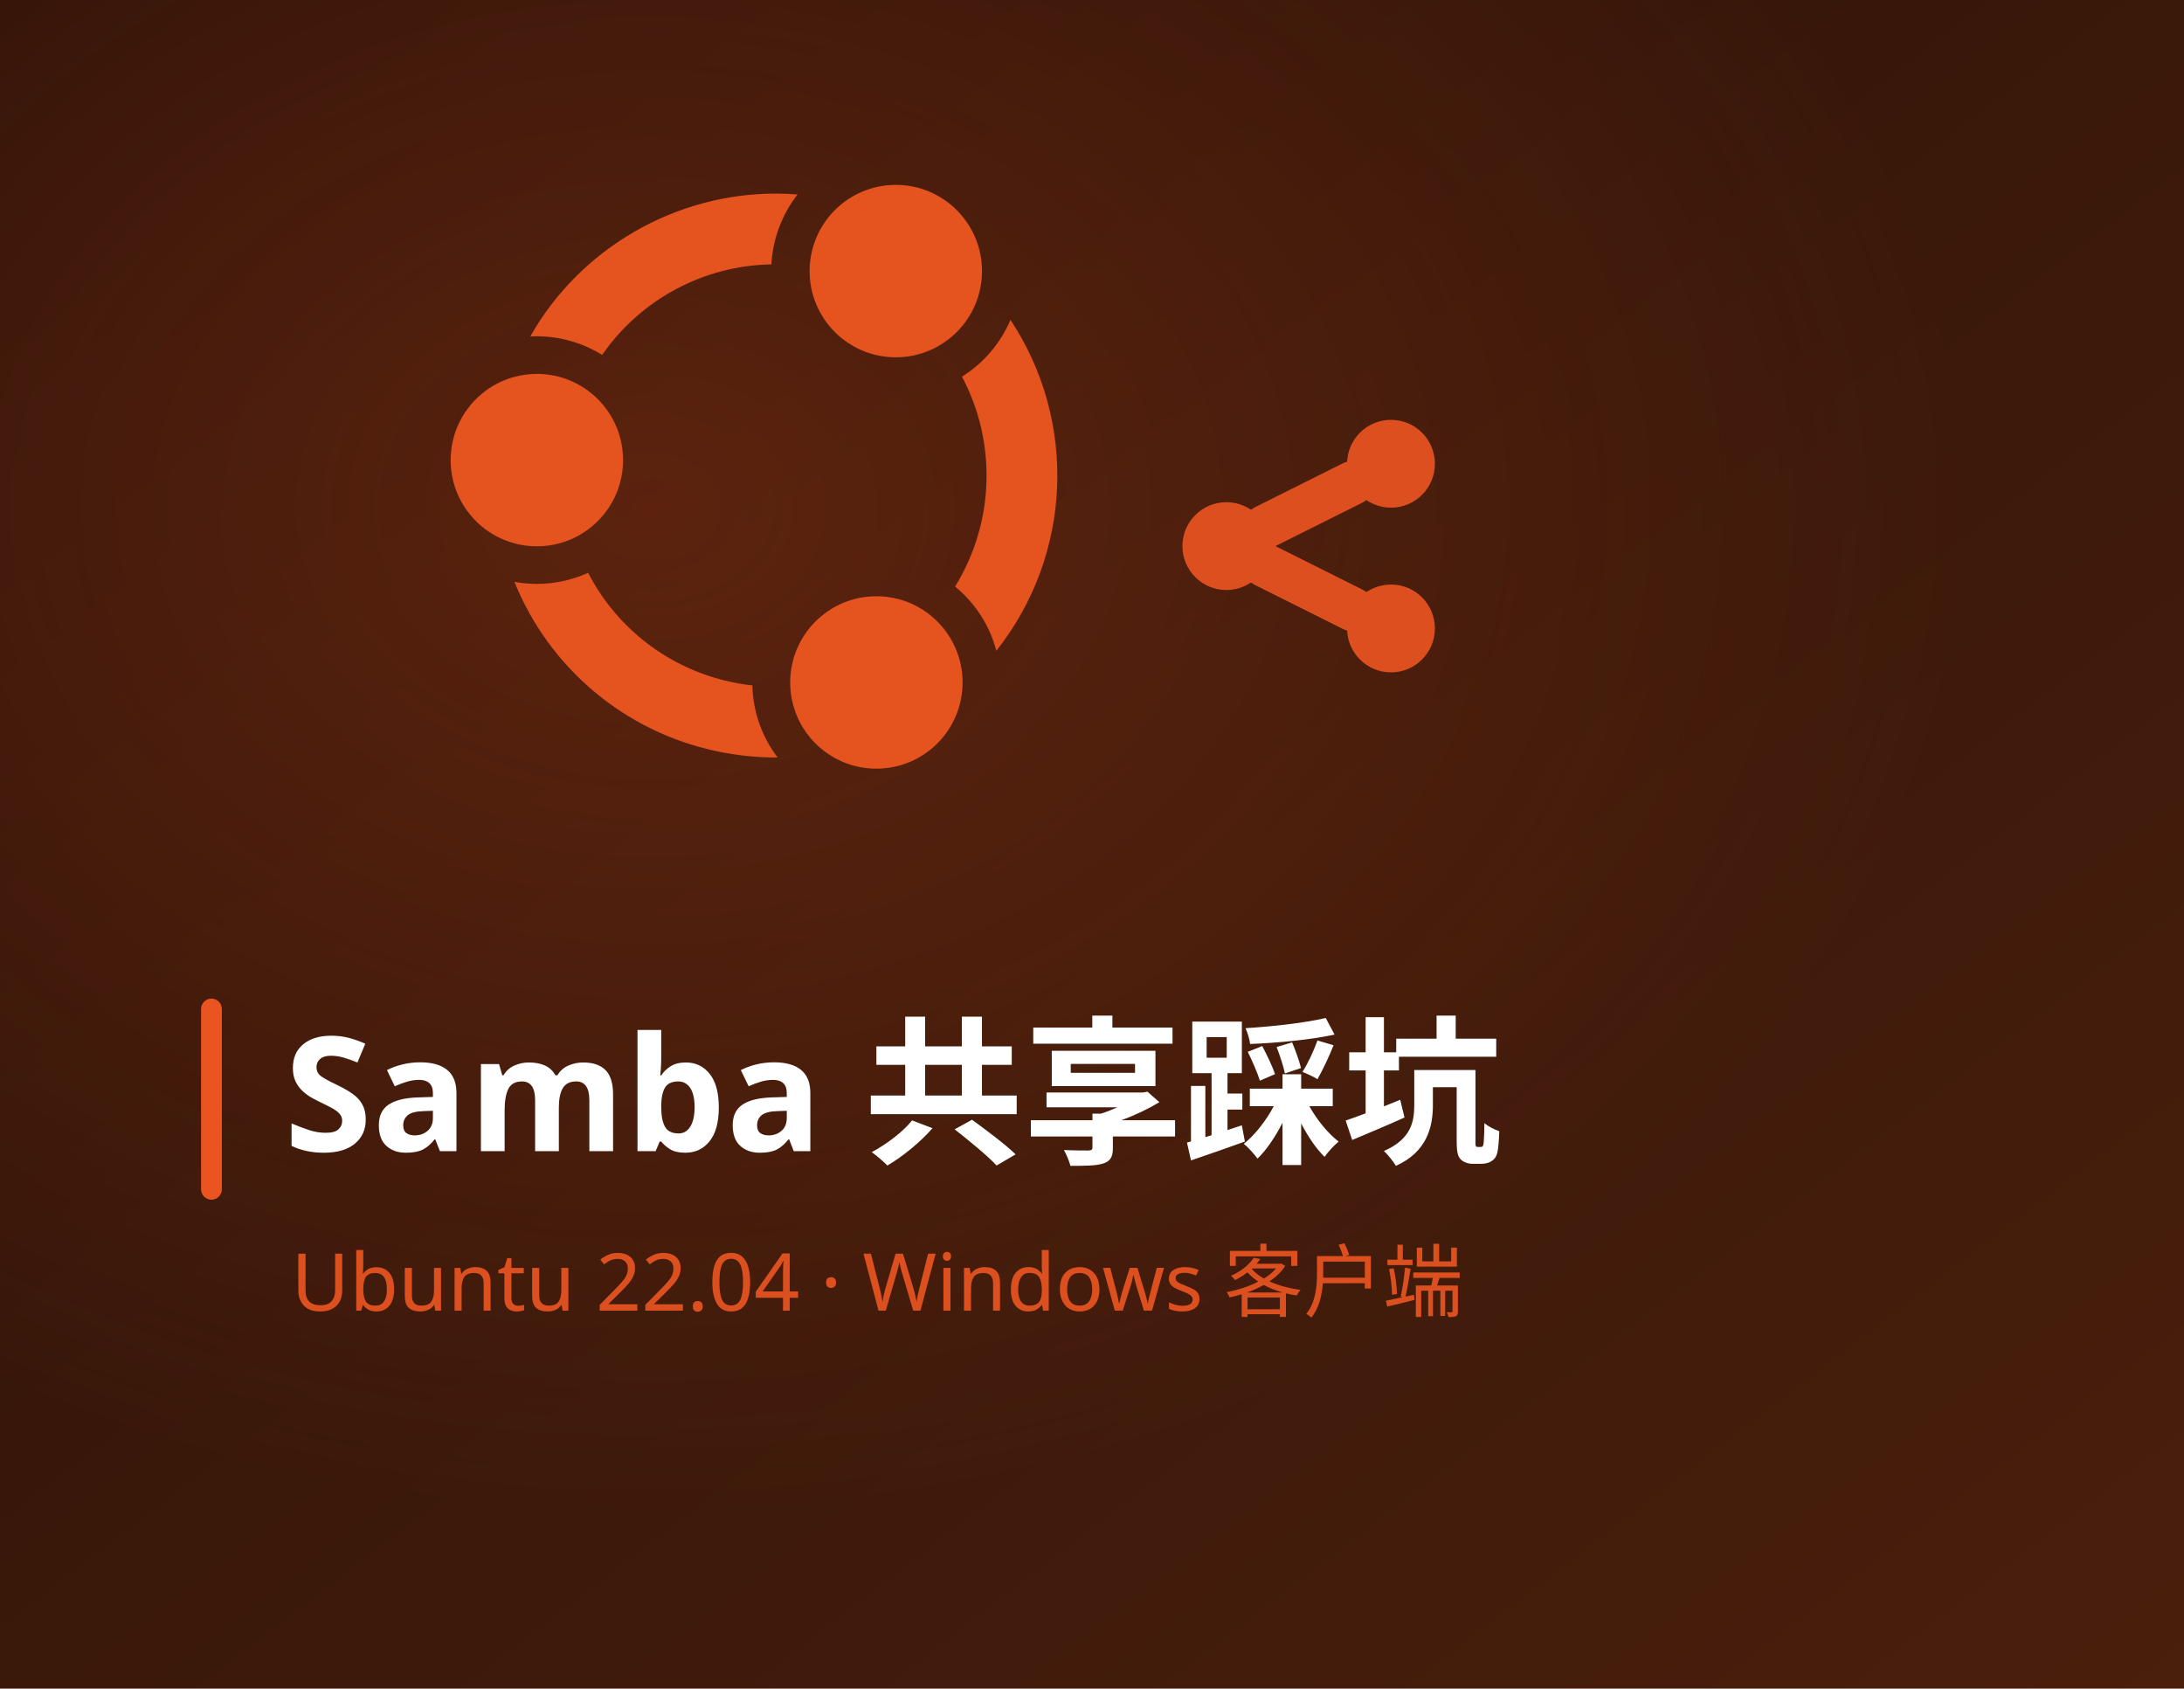
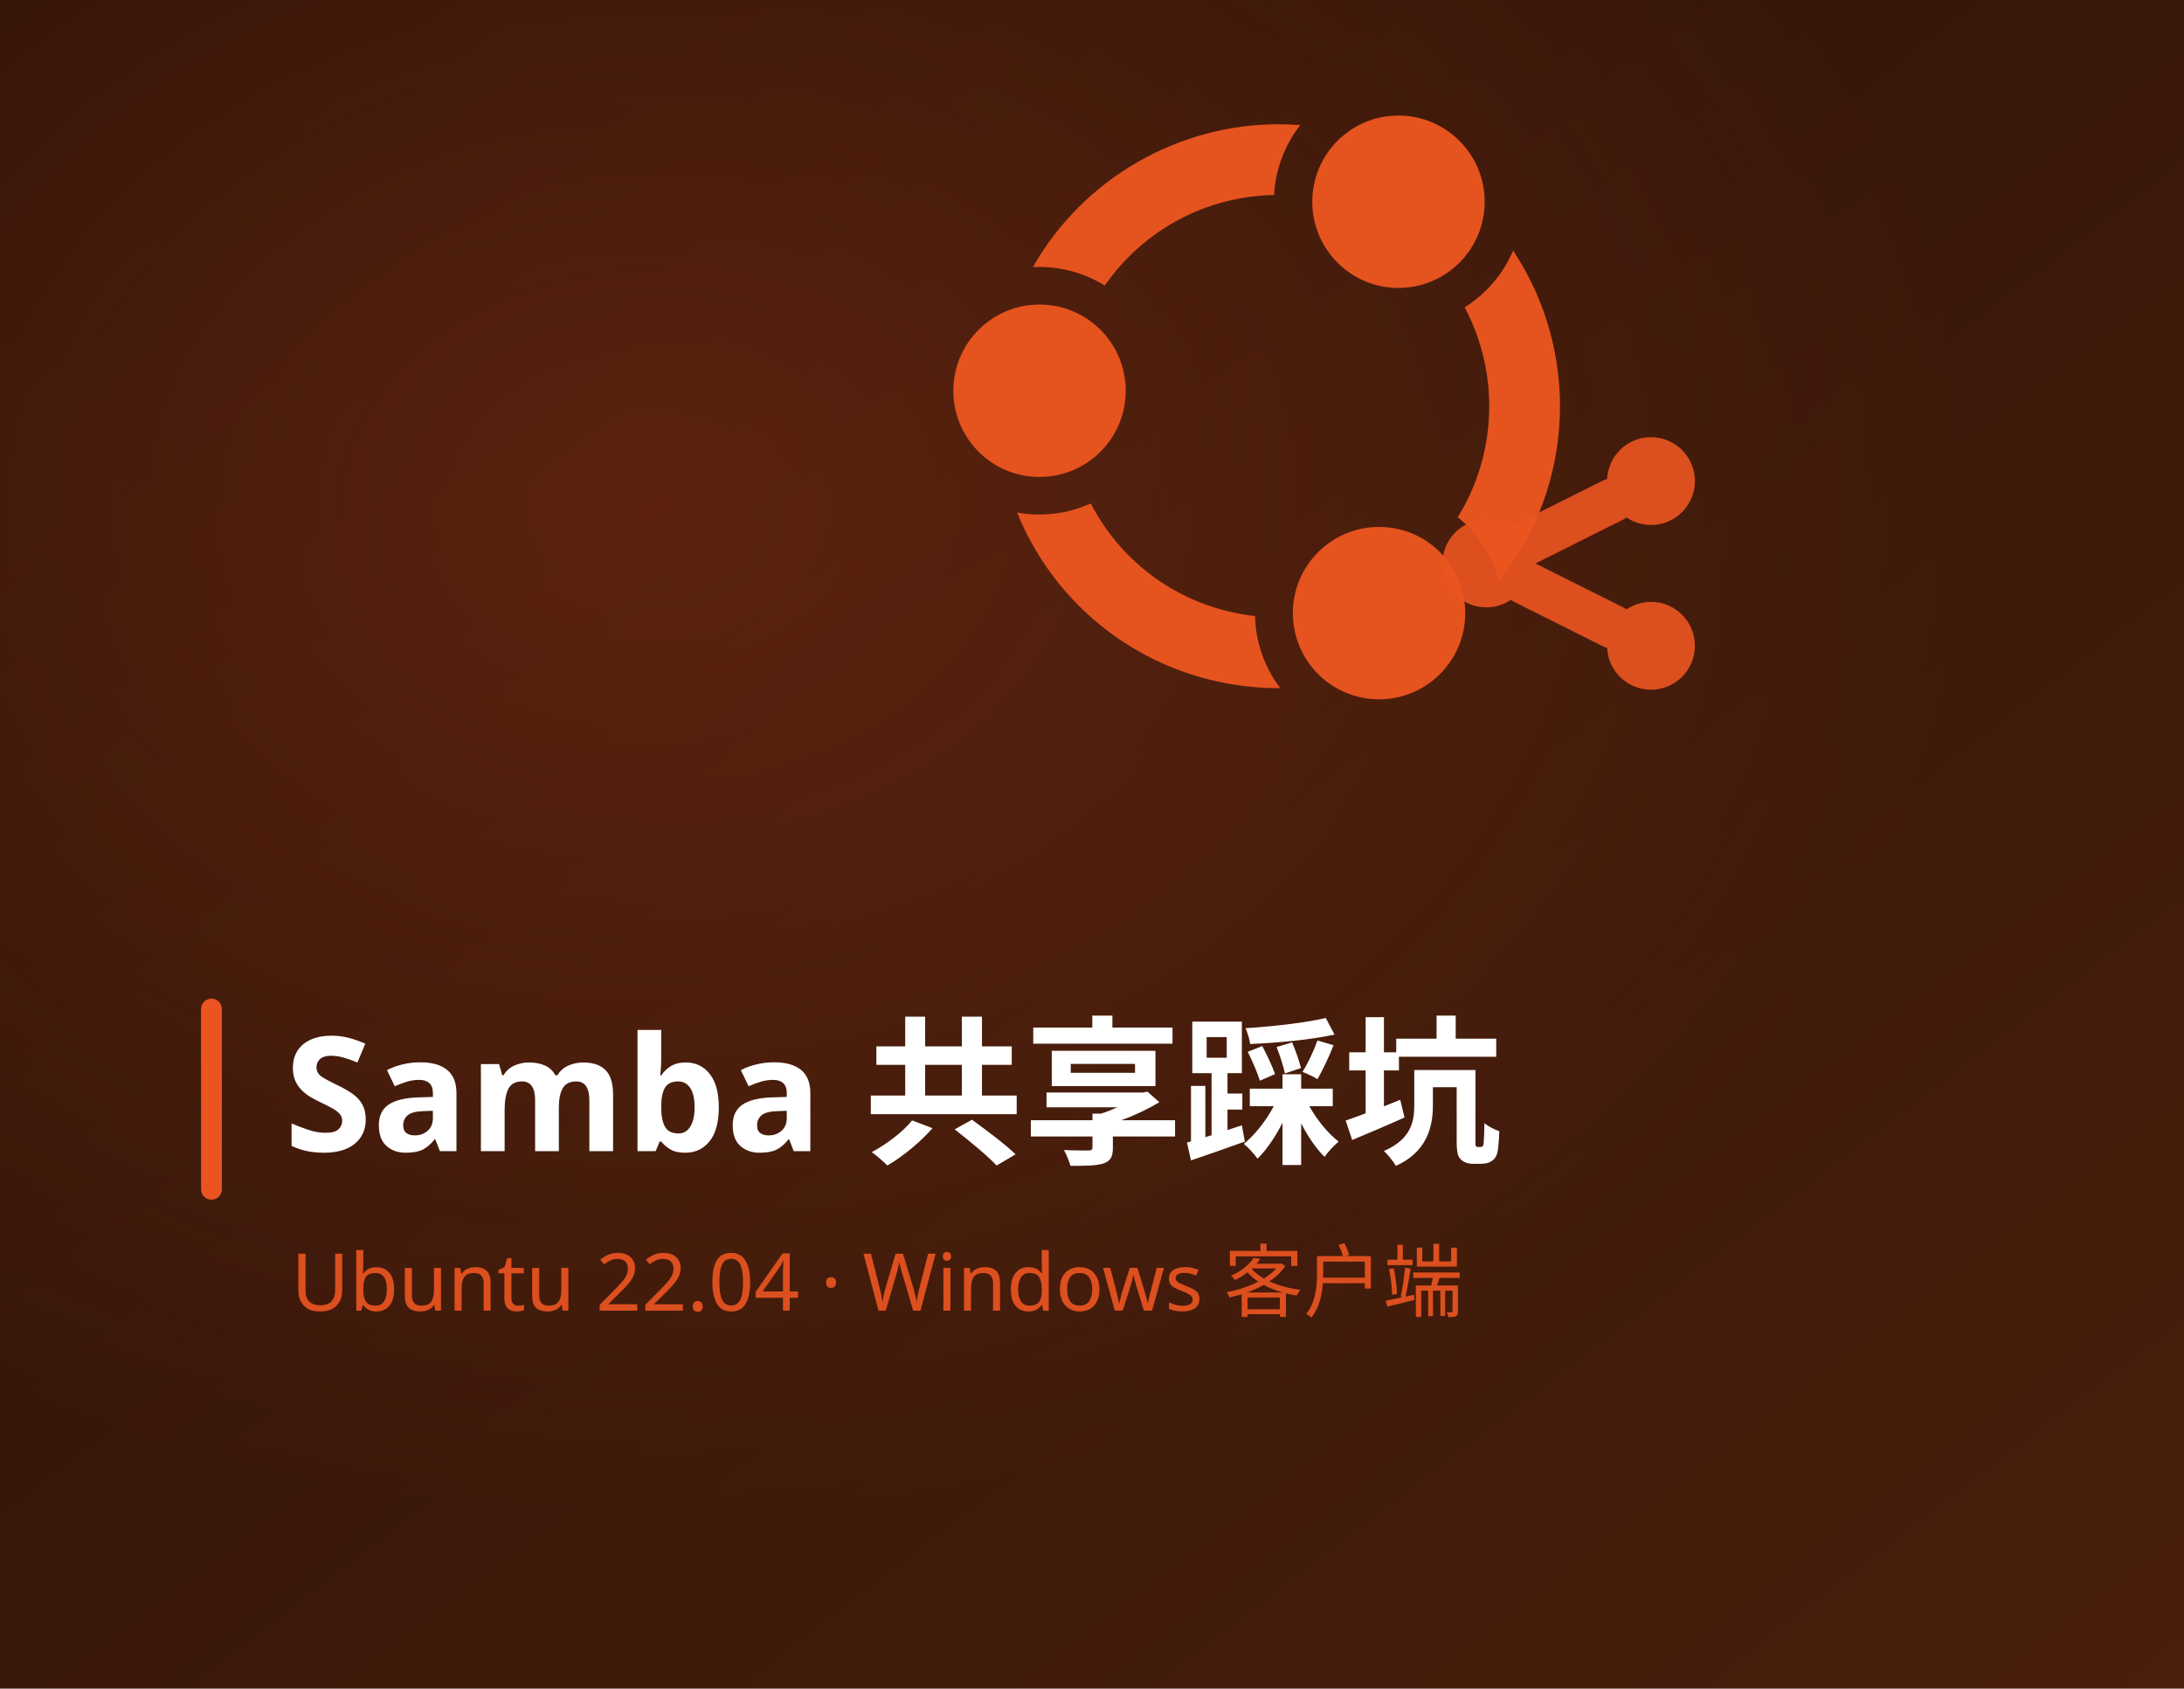
<svg xmlns="http://www.w3.org/2000/svg" width="630" height="487" viewBox="0 0 630 487" font-family="Microsoft YaHei, PingFang SC, sans-serif">
  <defs>
    <linearGradient id="bg" x1="0" y1="0" x2="1" y2="1">
      <stop offset="0%" stop-color="#2a1108" />
      <stop offset="100%" stop-color="#4a1f0c" />
    </linearGradient>
    <radialGradient id="glow" cx="30%" cy="30%" r="60%">
      <stop offset="0%" stop-color="#e95420" stop-opacity="0.22" />
      <stop offset="100%" stop-color="#e95420" stop-opacity="0" />
    </radialGradient>
  </defs>
  <rect width="630" height="487" fill="url(#bg)" />
  <rect width="630" height="487" fill="url(#glow)" />
-   <g transform="translate(130.00,50.00) scale(7.29167)" opacity="0.97">
+   <g transform="translate(275.00,30.00) scale(7.29167)" opacity="0.97">
    <g fill="#e95420">
      <path d="M17.61.455a3.41 3.41 0 0 0-3.41 3.41 3.41 3.41 0 0 0 3.41 3.41 3.41 3.41 0 0 0 3.41-3.41 3.41 3.41 0 0 0-3.41-3.41zM12.92.8C8.923.777 5.137 2.941 3.148 6.451a4.5 4.5 0 0 1 .26-.007 4.92 4.92 0 0 1 2.585.737A8.316 8.316 0 0 1 12.688 3.6 4.944 4.944 0 0 1 13.723.834 11.008 11.008 0 0 0 12.92.8zm9.226 4.994a4.915 4.915 0 0 1-1.918 2.246 8.36 8.36 0 0 1-.273 8.303 4.89 4.89 0 0 1 1.632 2.54 11.156 11.156 0 0 0 .559-13.089zM3.41 7.932A3.41 3.41 0 0 0 0 11.342a3.41 3.41 0 0 0 3.41 3.409 3.41 3.41 0 0 0 3.41-3.41 3.41 3.41 0 0 0-3.41-3.41zm2.027 7.866a4.908 4.908 0 0 1-2.915.358 11.1 11.1 0 0 0 7.991 6.698 11.234 11.234 0 0 0 2.422.249 4.879 4.879 0 0 1-.999-2.85 8.484 8.484 0 0 1-.836-.136 8.304 8.304 0 0 1-5.663-4.32zm11.405.928a3.41 3.41 0 0 0-3.41 3.41 3.41 3.41 0 0 0 3.41 3.41 3.41 3.41 0 0 0 3.41-3.41 3.41 3.41 0 0 0-3.41-3.41z" />
    </g>
  </g>
-   <g transform="translate(330.00,110.00) scale(3.95833)" opacity="0.92">
+   <g transform="translate(405.00,115.00) scale(3.95833)" opacity="0.92">
    <g fill="#e95420">
      <circle cx="6" cy="12" r="3.2" />
      <circle cx="18" cy="6" r="3.2" />
      <circle cx="18" cy="18" r="3.2" />
    </g>
    <g stroke="#e95420" stroke-width="3.2" stroke-linecap="round">
      <line x1="8.8" y1="10.6" x2="15.2" y2="7.4" />
      <line x1="8.8" y1="13.4" x2="15.2" y2="16.6" />
    </g>
  </g>
  <rect x="58" y="288" width="6" height="58" fill="#e95420" rx="3" />
  <text x="82" y="332" font-size="46" font-weight="bold" fill="#ffffff">Samba 共享踩坑</text>
  <text x="84" y="378" font-size="23" fill="#e95420" opacity="0.92">Ubuntu 22.04 · Windows 客户端</text>
</svg>
